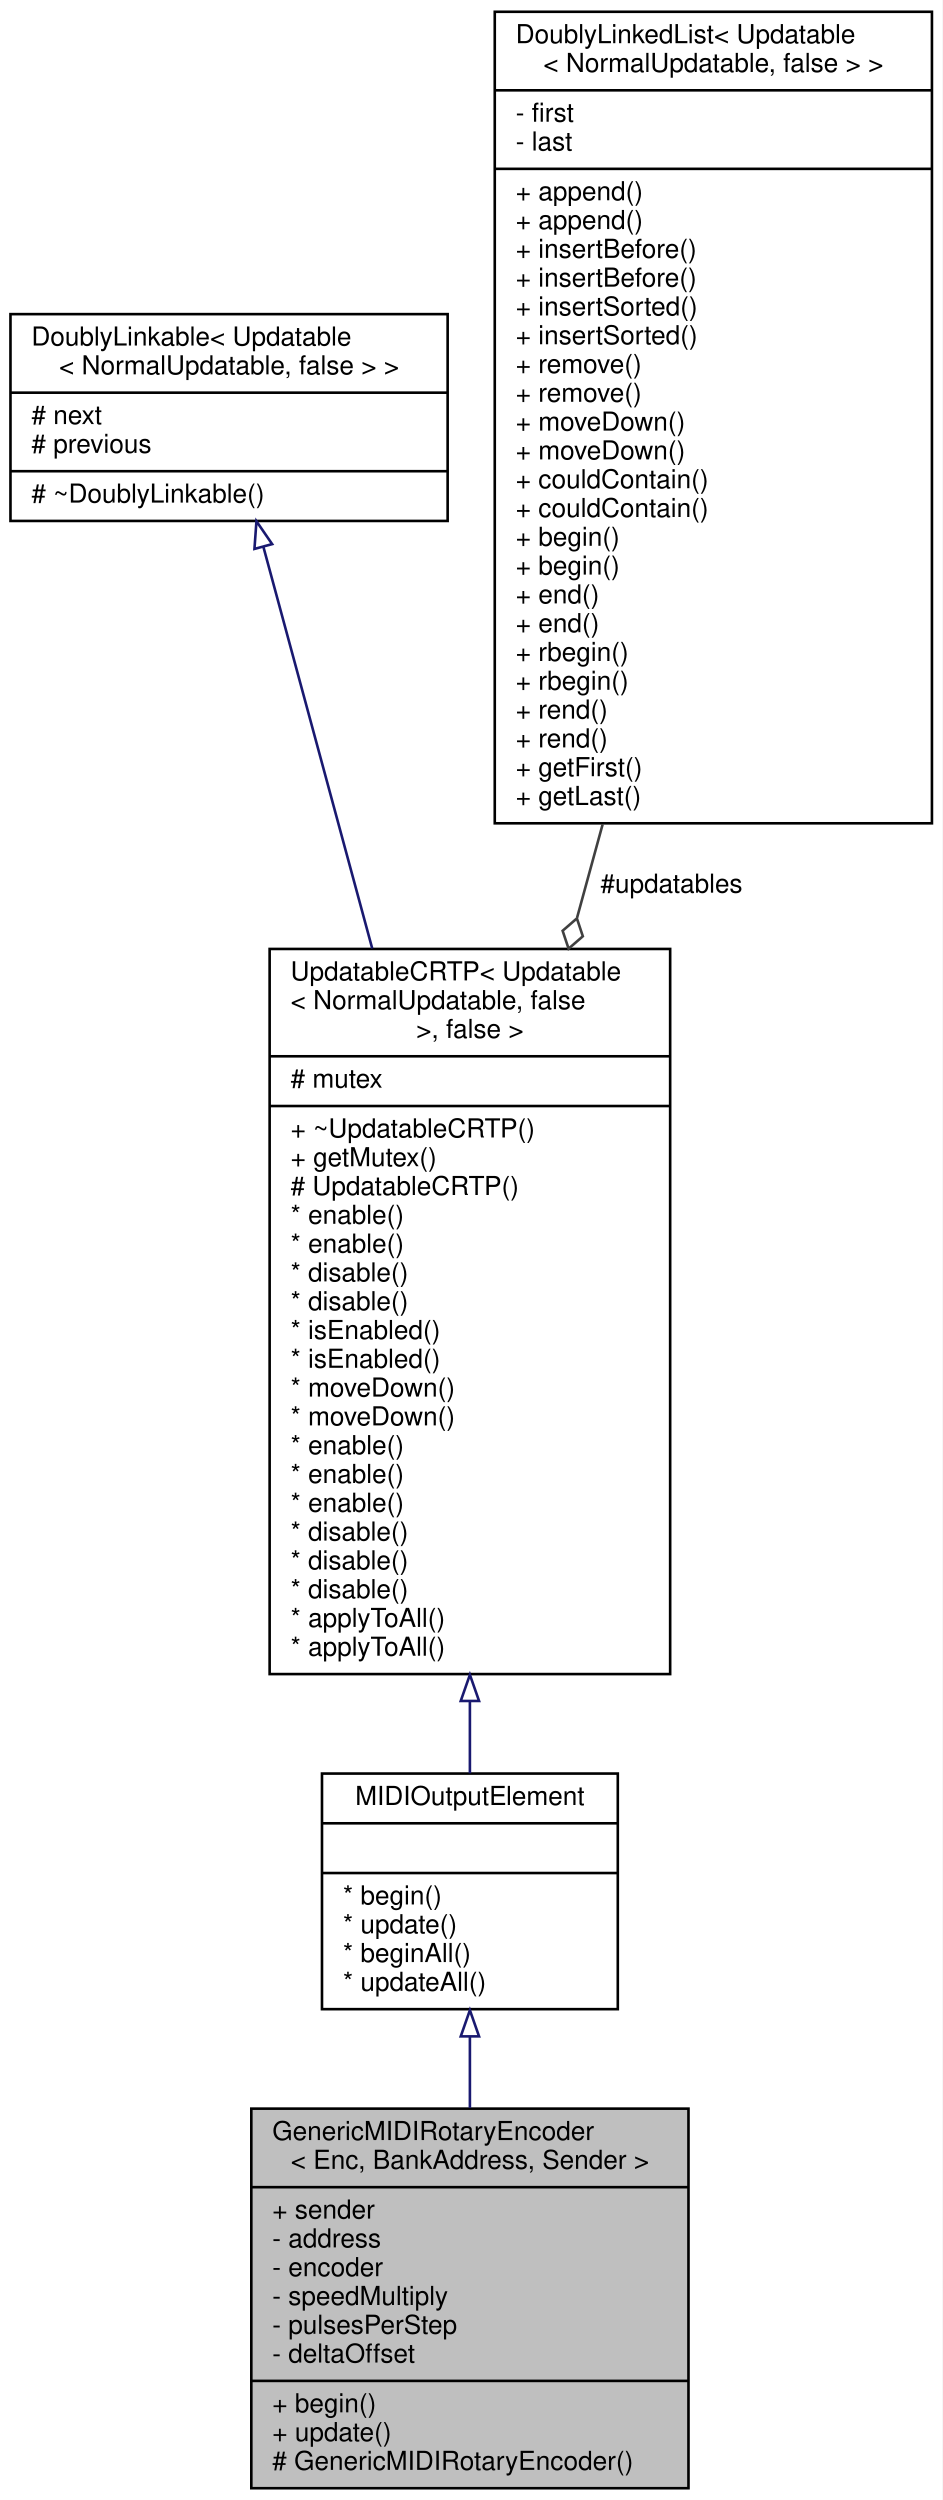
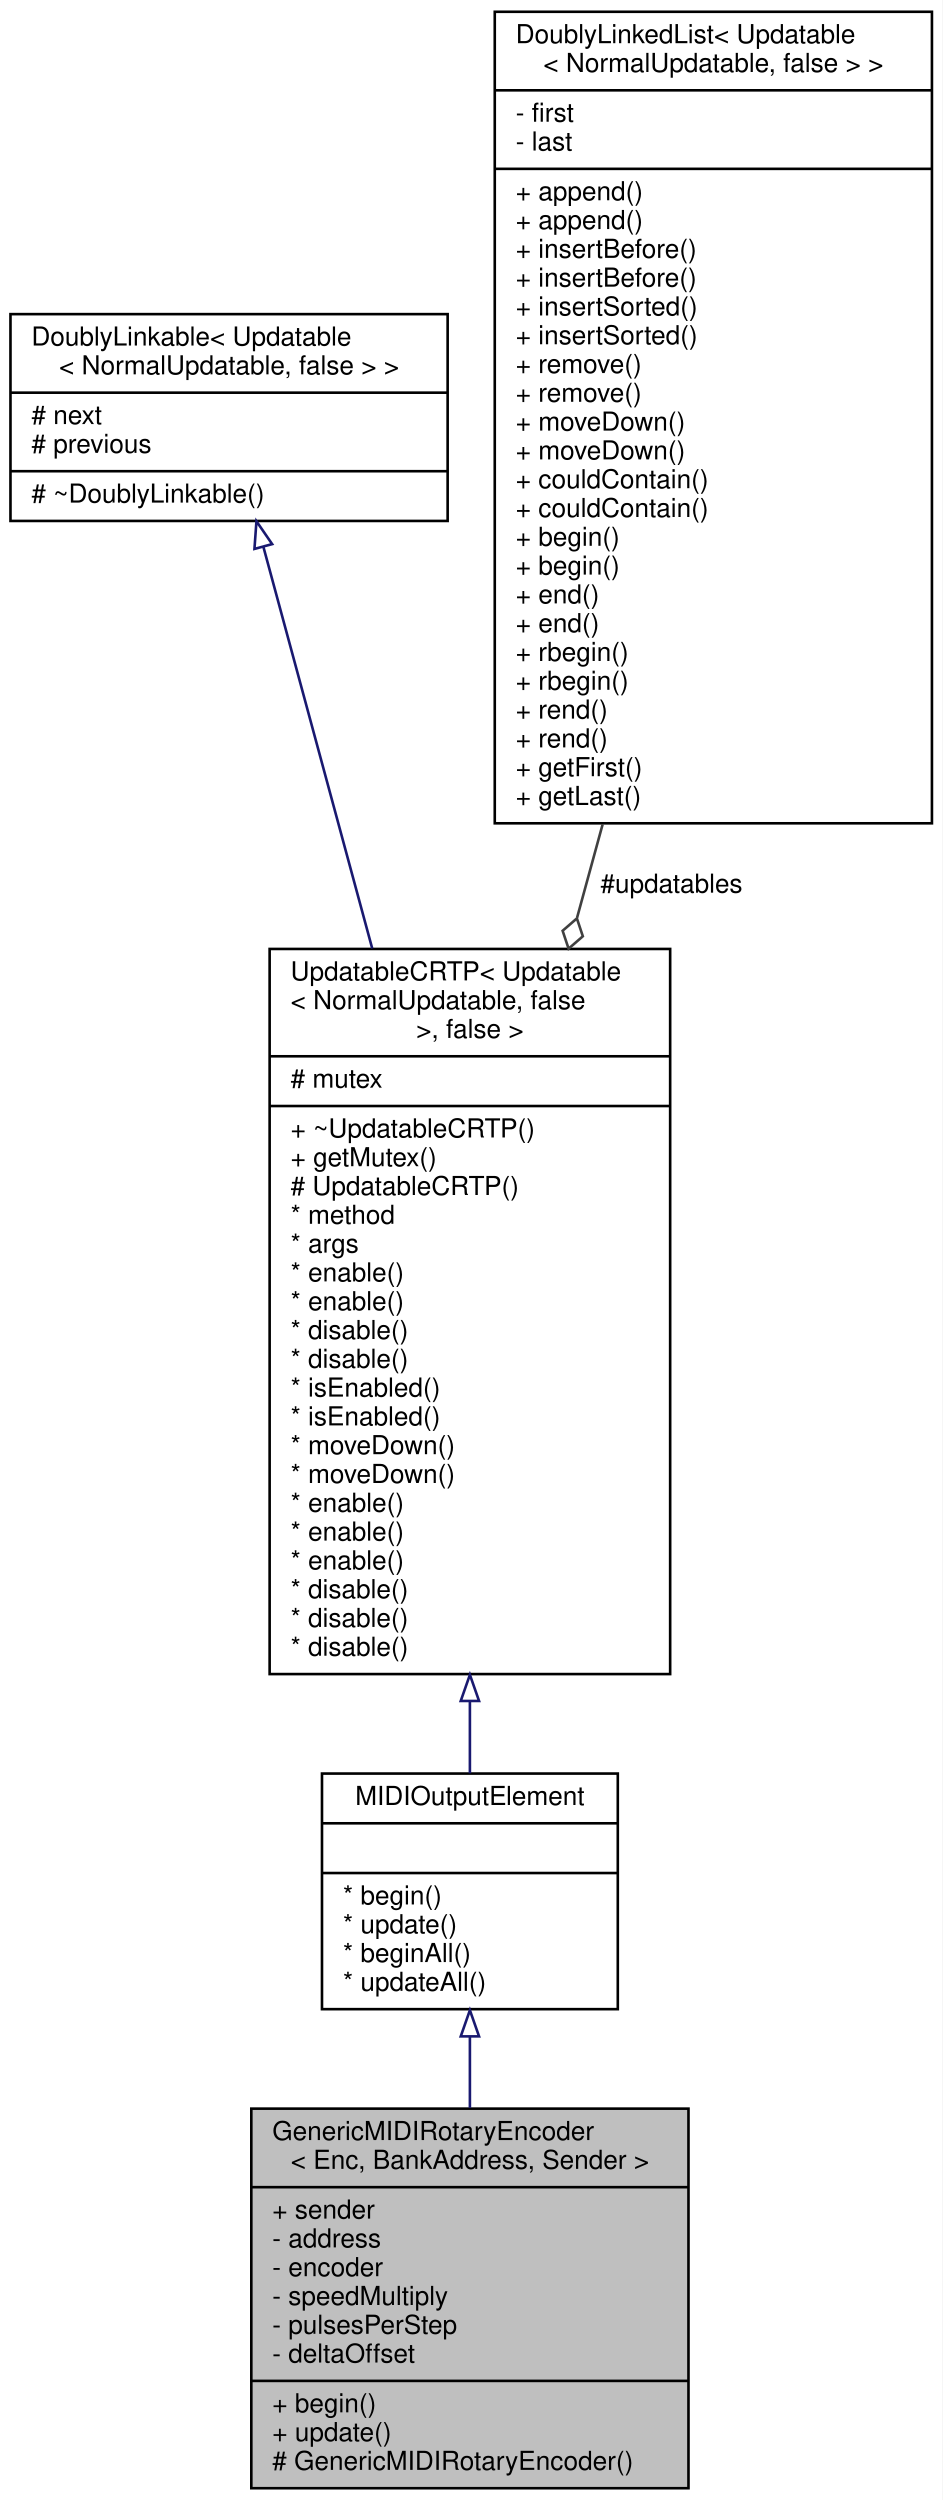
<svg xmlns="http://www.w3.org/2000/svg" xmlns:xlink="http://www.w3.org/1999/xlink" width="360pt" height="955pt" viewBox="0.00 0.00 360.00 955.00">
  <g id="graph0" class="graph" transform="scale(1 1) rotate(0) translate(4 951)">
    <polygon fill="white" stroke="transparent" points="-4,4 -4,-951 356,-951 356,4 -4,4" />
    <g id="node1" class="node">
      <g id="a_node1">
        <a xlink:title="An abstract class for rotary encoders that send MIDI events and that can be added to a Bank.">
          <polygon fill="#bfbfbf" stroke="black" points="92,-0.5 92,-145.5 259,-145.5 259,-0.5 92,-0.5" />
          <text text-anchor="start" x="100" y="-133.5" font-family="Helvetica,sans-Serif" font-size="10.00">GenericMIDIRotaryEncoder</text>
          <text text-anchor="middle" x="175.5" y="-122.5" font-family="Helvetica,sans-Serif" font-size="10.00">&lt; Enc, BankAddress, Sender &gt;</text>
          <polyline fill="none" stroke="black" points="92,-115.5 259,-115.5 " />
          <text text-anchor="start" x="100" y="-103.5" font-family="Helvetica,sans-Serif" font-size="10.00">+ sender</text>
          <text text-anchor="start" x="100" y="-92.5" font-family="Helvetica,sans-Serif" font-size="10.00">- address</text>
          <text text-anchor="start" x="100" y="-81.5" font-family="Helvetica,sans-Serif" font-size="10.00">- encoder</text>
          <text text-anchor="start" x="100" y="-70.5" font-family="Helvetica,sans-Serif" font-size="10.00">- speedMultiply</text>
          <text text-anchor="start" x="100" y="-59.5" font-family="Helvetica,sans-Serif" font-size="10.00">- pulsesPerStep</text>
          <text text-anchor="start" x="100" y="-48.5" font-family="Helvetica,sans-Serif" font-size="10.00">- deltaOffset</text>
          <polyline fill="none" stroke="black" points="92,-41.5 259,-41.5 " />
          <text text-anchor="start" x="100" y="-29.5" font-family="Helvetica,sans-Serif" font-size="10.00">+ begin()</text>
          <text text-anchor="start" x="100" y="-18.5" font-family="Helvetica,sans-Serif" font-size="10.00">+ update()</text>
          <text text-anchor="start" x="100" y="-7.5" font-family="Helvetica,sans-Serif" font-size="10.00"># GenericMIDIRotaryEncoder()</text>
        </a>
      </g>
    </g>
    <g id="node2" class="node">
      <g id="a_node2">
        <a xlink:href="../../d1/d55/classAH_1_1Updatable.html" target="_top" xlink:title=" ">
          <polygon fill="white" stroke="black" points="119,-183.5 119,-273.5 232,-273.5 232,-183.5 119,-183.5" />
          <text text-anchor="middle" x="175.5" y="-261.5" font-family="Helvetica,sans-Serif" font-size="10.00">MIDIOutputElement</text>
          <polyline fill="none" stroke="black" points="119,-254.5 232,-254.5 " />
          <text text-anchor="middle" x="175.5" y="-242.5" font-family="Helvetica,sans-Serif" font-size="10.00"> </text>
          <polyline fill="none" stroke="black" points="119,-235.5 232,-235.5 " />
          <text text-anchor="start" x="127" y="-223.5" font-family="Helvetica,sans-Serif" font-size="10.00">* begin()</text>
          <text text-anchor="start" x="127" y="-212.5" font-family="Helvetica,sans-Serif" font-size="10.00">* update()</text>
          <text text-anchor="start" x="127" y="-201.5" font-family="Helvetica,sans-Serif" font-size="10.00">* beginAll()</text>
          <text text-anchor="start" x="127" y="-190.5" font-family="Helvetica,sans-Serif" font-size="10.00">* updateAll()</text>
        </a>
      </g>
    </g>
    <g id="edge1" class="edge">
      <path fill="none" stroke="midnightblue" d="M175.5,-172.98C175.5,-164.16 175.5,-154.92 175.5,-145.77" />
      <polygon fill="none" stroke="midnightblue" points="172,-173.1 175.5,-183.1 179,-173.1 172,-173.1" />
    </g>
    <g id="node3" class="node">
      <g id="a_node3">
        <a xlink:href="../../d8/d1a/classAH_1_1UpdatableCRTP.html" target="_top" xlink:title=" ">
          <polygon fill="white" stroke="black" points="99,-311.5 99,-588.5 252,-588.5 252,-311.5 99,-311.5" />
          <text text-anchor="start" x="107" y="-576.5" font-family="Helvetica,sans-Serif" font-size="10.00">UpdatableCRTP&lt; Updatable</text>
          <text text-anchor="start" x="107" y="-565.5" font-family="Helvetica,sans-Serif" font-size="10.00">&lt; NormalUpdatable, false</text>
          <text text-anchor="middle" x="175.5" y="-554.5" font-family="Helvetica,sans-Serif" font-size="10.00"> &gt;, false &gt;</text>
          <polyline fill="none" stroke="black" points="99,-547.5 252,-547.5 " />
          <text text-anchor="start" x="107" y="-535.5" font-family="Helvetica,sans-Serif" font-size="10.00"># mutex</text>
          <polyline fill="none" stroke="black" points="99,-528.5 252,-528.5 " />
          <text text-anchor="start" x="107" y="-516.5" font-family="Helvetica,sans-Serif" font-size="10.00">+ ~UpdatableCRTP()</text>
          <text text-anchor="start" x="107" y="-505.5" font-family="Helvetica,sans-Serif" font-size="10.00">+ getMutex()</text>
          <text text-anchor="start" x="107" y="-494.5" font-family="Helvetica,sans-Serif" font-size="10.00"># UpdatableCRTP()</text>
-           <text text-anchor="start" x="107" y="-483.5" font-family="Helvetica,sans-Serif" font-size="10.00">* enable()</text>
-           <text text-anchor="start" x="107" y="-472.5" font-family="Helvetica,sans-Serif" font-size="10.00">* enable()</text>
-           <text text-anchor="start" x="107" y="-461.5" font-family="Helvetica,sans-Serif" font-size="10.00">* disable()</text>
-           <text text-anchor="start" x="107" y="-450.5" font-family="Helvetica,sans-Serif" font-size="10.00">* disable()</text>
-           <text text-anchor="start" x="107" y="-439.5" font-family="Helvetica,sans-Serif" font-size="10.00">* isEnabled()</text>
-           <text text-anchor="start" x="107" y="-428.5" font-family="Helvetica,sans-Serif" font-size="10.00">* isEnabled()</text>
-           <text text-anchor="start" x="107" y="-417.5" font-family="Helvetica,sans-Serif" font-size="10.00">* moveDown()</text>
-           <text text-anchor="start" x="107" y="-406.5" font-family="Helvetica,sans-Serif" font-size="10.00">* moveDown()</text>
-           <text text-anchor="start" x="107" y="-395.5" font-family="Helvetica,sans-Serif" font-size="10.00">* enable()</text>
-           <text text-anchor="start" x="107" y="-384.5" font-family="Helvetica,sans-Serif" font-size="10.00">* enable()</text>
+           <text text-anchor="start" x="107" y="-483.5" font-family="Helvetica,sans-Serif" font-size="10.00">* method</text>
+           <text text-anchor="start" x="107" y="-472.5" font-family="Helvetica,sans-Serif" font-size="10.00">* args</text>
+           <text text-anchor="start" x="107" y="-461.5" font-family="Helvetica,sans-Serif" font-size="10.00">* enable()</text>
+           <text text-anchor="start" x="107" y="-450.5" font-family="Helvetica,sans-Serif" font-size="10.00">* enable()</text>
+           <text text-anchor="start" x="107" y="-439.5" font-family="Helvetica,sans-Serif" font-size="10.00">* disable()</text>
+           <text text-anchor="start" x="107" y="-428.5" font-family="Helvetica,sans-Serif" font-size="10.00">* disable()</text>
+           <text text-anchor="start" x="107" y="-417.5" font-family="Helvetica,sans-Serif" font-size="10.00">* isEnabled()</text>
+           <text text-anchor="start" x="107" y="-406.5" font-family="Helvetica,sans-Serif" font-size="10.00">* isEnabled()</text>
+           <text text-anchor="start" x="107" y="-395.5" font-family="Helvetica,sans-Serif" font-size="10.00">* moveDown()</text>
+           <text text-anchor="start" x="107" y="-384.5" font-family="Helvetica,sans-Serif" font-size="10.00">* moveDown()</text>
          <text text-anchor="start" x="107" y="-373.5" font-family="Helvetica,sans-Serif" font-size="10.00">* enable()</text>
-           <text text-anchor="start" x="107" y="-362.5" font-family="Helvetica,sans-Serif" font-size="10.00">* disable()</text>
-           <text text-anchor="start" x="107" y="-351.5" font-family="Helvetica,sans-Serif" font-size="10.00">* disable()</text>
+           <text text-anchor="start" x="107" y="-362.5" font-family="Helvetica,sans-Serif" font-size="10.00">* enable()</text>
+           <text text-anchor="start" x="107" y="-351.5" font-family="Helvetica,sans-Serif" font-size="10.00">* enable()</text>
          <text text-anchor="start" x="107" y="-340.5" font-family="Helvetica,sans-Serif" font-size="10.00">* disable()</text>
-           <text text-anchor="start" x="107" y="-329.5" font-family="Helvetica,sans-Serif" font-size="10.00">* applyToAll()</text>
-           <text text-anchor="start" x="107" y="-318.5" font-family="Helvetica,sans-Serif" font-size="10.00">* applyToAll()</text>
+           <text text-anchor="start" x="107" y="-329.5" font-family="Helvetica,sans-Serif" font-size="10.00">* disable()</text>
+           <text text-anchor="start" x="107" y="-318.5" font-family="Helvetica,sans-Serif" font-size="10.00">* disable()</text>
        </a>
      </g>
    </g>
    <g id="edge2" class="edge">
      <path fill="none" stroke="midnightblue" d="M175.5,-300.98C175.5,-291.28 175.5,-282.03 175.5,-273.61" />
      <polygon fill="none" stroke="midnightblue" points="172,-301.23 175.5,-311.23 179,-301.23 172,-301.23" />
    </g>
    <g id="node4" class="node">
      <g id="a_node4">
        <a xlink:href="../../d4/d23/classDoublyLinkable.html" target="_top" xlink:title=" ">
          <polygon fill="white" stroke="black" points="0,-752 0,-831 167,-831 167,-752 0,-752" />
          <text text-anchor="start" x="8" y="-819" font-family="Helvetica,sans-Serif" font-size="10.00">DoublyLinkable&lt; Updatable</text>
          <text text-anchor="middle" x="83.5" y="-808" font-family="Helvetica,sans-Serif" font-size="10.00">&lt; NormalUpdatable, false &gt; &gt;</text>
          <polyline fill="none" stroke="black" points="0,-801 167,-801 " />
          <text text-anchor="start" x="8" y="-789" font-family="Helvetica,sans-Serif" font-size="10.00"># next</text>
          <text text-anchor="start" x="8" y="-778" font-family="Helvetica,sans-Serif" font-size="10.00"># previous</text>
          <polyline fill="none" stroke="black" points="0,-771 167,-771 " />
          <text text-anchor="start" x="8" y="-759" font-family="Helvetica,sans-Serif" font-size="10.00"># ~DoublyLinkable()</text>
        </a>
      </g>
    </g>
    <g id="edge3" class="edge">
      <path fill="none" stroke="midnightblue" d="M96.61,-742.12C107.47,-702.06 123.45,-643.09 138.19,-588.68" />
      <polygon fill="none" stroke="midnightblue" points="93.2,-741.32 93.96,-751.89 99.96,-743.15 93.2,-741.32" />
    </g>
    <g id="node5" class="node">
      <g id="a_node5">
        <a xlink:href="../../dd/d16/classDoublyLinkedList.html" target="_top" xlink:title=" ">
          <polygon fill="white" stroke="black" points="185,-636.5 185,-946.5 352,-946.5 352,-636.5 185,-636.5" />
          <text text-anchor="start" x="193" y="-934.5" font-family="Helvetica,sans-Serif" font-size="10.00">DoublyLinkedList&lt; Updatable</text>
          <text text-anchor="middle" x="268.5" y="-923.5" font-family="Helvetica,sans-Serif" font-size="10.00">&lt; NormalUpdatable, false &gt; &gt;</text>
          <polyline fill="none" stroke="black" points="185,-916.5 352,-916.5 " />
          <text text-anchor="start" x="193" y="-904.5" font-family="Helvetica,sans-Serif" font-size="10.00">- first</text>
          <text text-anchor="start" x="193" y="-893.5" font-family="Helvetica,sans-Serif" font-size="10.00">- last</text>
          <polyline fill="none" stroke="black" points="185,-886.5 352,-886.5 " />
          <text text-anchor="start" x="193" y="-874.5" font-family="Helvetica,sans-Serif" font-size="10.00">+ append()</text>
          <text text-anchor="start" x="193" y="-863.5" font-family="Helvetica,sans-Serif" font-size="10.00">+ append()</text>
          <text text-anchor="start" x="193" y="-852.5" font-family="Helvetica,sans-Serif" font-size="10.00">+ insertBefore()</text>
          <text text-anchor="start" x="193" y="-841.5" font-family="Helvetica,sans-Serif" font-size="10.00">+ insertBefore()</text>
          <text text-anchor="start" x="193" y="-830.5" font-family="Helvetica,sans-Serif" font-size="10.00">+ insertSorted()</text>
          <text text-anchor="start" x="193" y="-819.5" font-family="Helvetica,sans-Serif" font-size="10.00">+ insertSorted()</text>
          <text text-anchor="start" x="193" y="-808.5" font-family="Helvetica,sans-Serif" font-size="10.00">+ remove()</text>
          <text text-anchor="start" x="193" y="-797.5" font-family="Helvetica,sans-Serif" font-size="10.00">+ remove()</text>
          <text text-anchor="start" x="193" y="-786.5" font-family="Helvetica,sans-Serif" font-size="10.00">+ moveDown()</text>
          <text text-anchor="start" x="193" y="-775.5" font-family="Helvetica,sans-Serif" font-size="10.00">+ moveDown()</text>
          <text text-anchor="start" x="193" y="-764.5" font-family="Helvetica,sans-Serif" font-size="10.00">+ couldContain()</text>
          <text text-anchor="start" x="193" y="-753.5" font-family="Helvetica,sans-Serif" font-size="10.00">+ couldContain()</text>
          <text text-anchor="start" x="193" y="-742.5" font-family="Helvetica,sans-Serif" font-size="10.00">+ begin()</text>
          <text text-anchor="start" x="193" y="-731.5" font-family="Helvetica,sans-Serif" font-size="10.00">+ begin()</text>
          <text text-anchor="start" x="193" y="-720.5" font-family="Helvetica,sans-Serif" font-size="10.00">+ end()</text>
          <text text-anchor="start" x="193" y="-709.5" font-family="Helvetica,sans-Serif" font-size="10.00">+ end()</text>
          <text text-anchor="start" x="193" y="-698.5" font-family="Helvetica,sans-Serif" font-size="10.00">+ rbegin()</text>
          <text text-anchor="start" x="193" y="-687.5" font-family="Helvetica,sans-Serif" font-size="10.00">+ rbegin()</text>
          <text text-anchor="start" x="193" y="-676.5" font-family="Helvetica,sans-Serif" font-size="10.00">+ rend()</text>
          <text text-anchor="start" x="193" y="-665.5" font-family="Helvetica,sans-Serif" font-size="10.00">+ rend()</text>
          <text text-anchor="start" x="193" y="-654.5" font-family="Helvetica,sans-Serif" font-size="10.00">+ getFirst()</text>
          <text text-anchor="start" x="193" y="-643.5" font-family="Helvetica,sans-Serif" font-size="10.00">+ getLast()</text>
        </a>
      </g>
    </g>
    <g id="edge4" class="edge">
      <path fill="none" stroke="#404040" d="M226.22,-636.15C222.96,-624.26 219.68,-612.27 216.43,-600.41" />
      <polygon fill="none" stroke="#404040" points="216.37,-600.18 210.92,-595.45 213.2,-588.61 218.64,-593.34 216.37,-600.18" />
      <text text-anchor="middle" x="252.5" y="-610" font-family="Helvetica,sans-Serif" font-size="10.00"> #updatables</text>
    </g>
  </g>
</svg>
